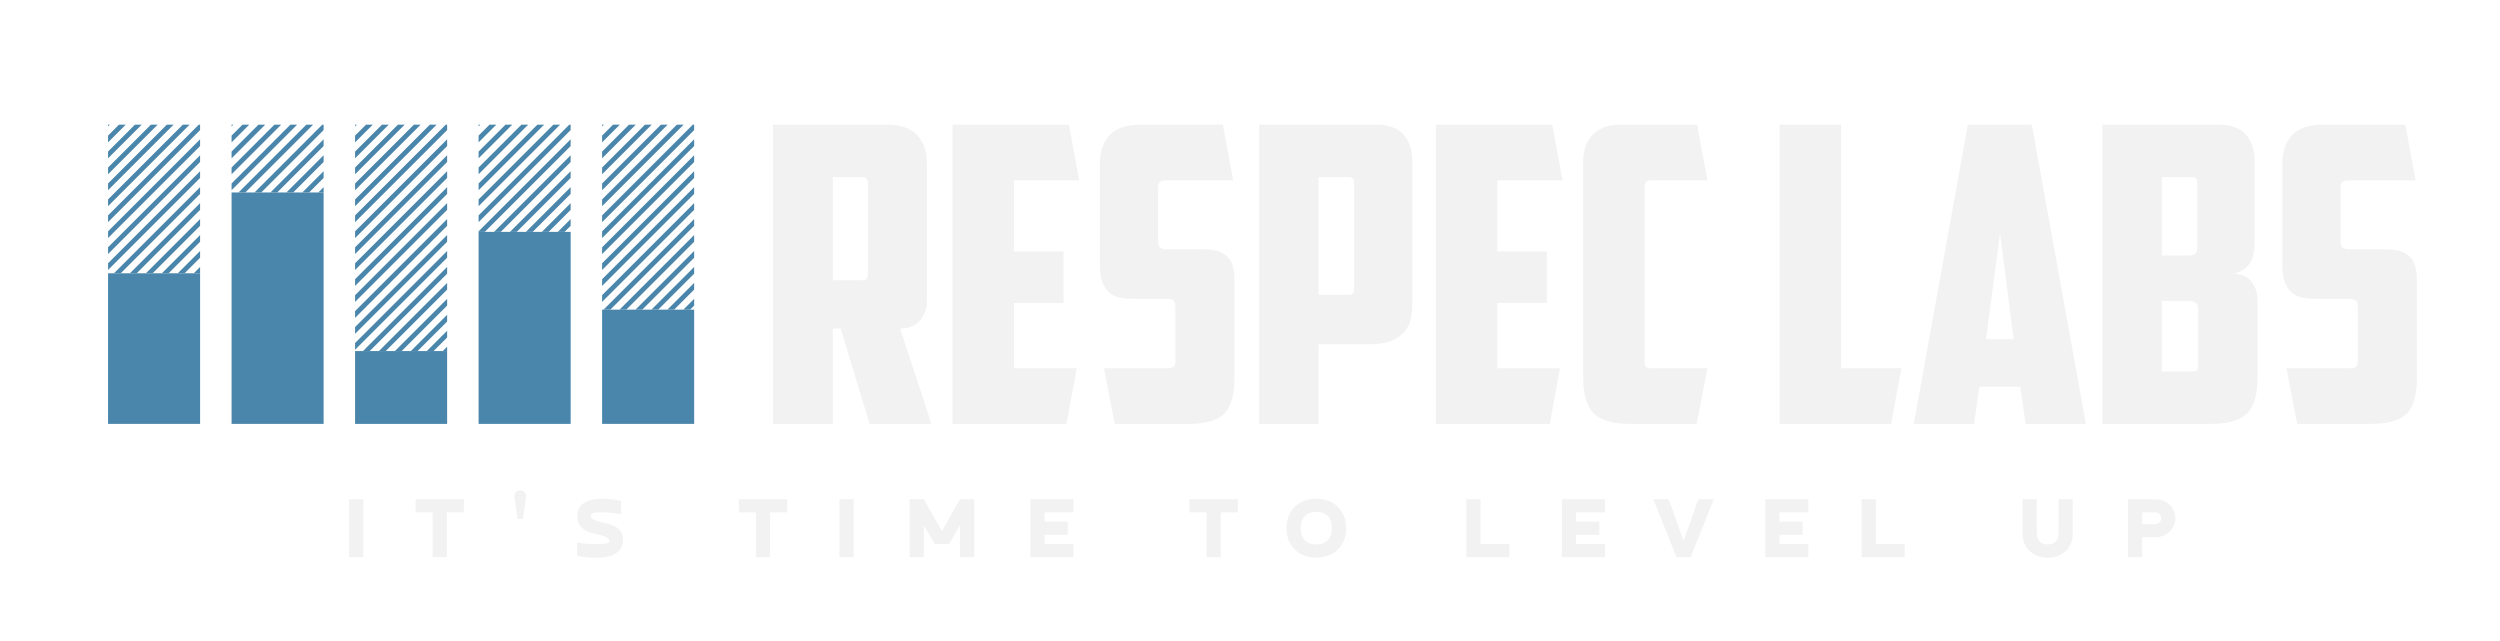
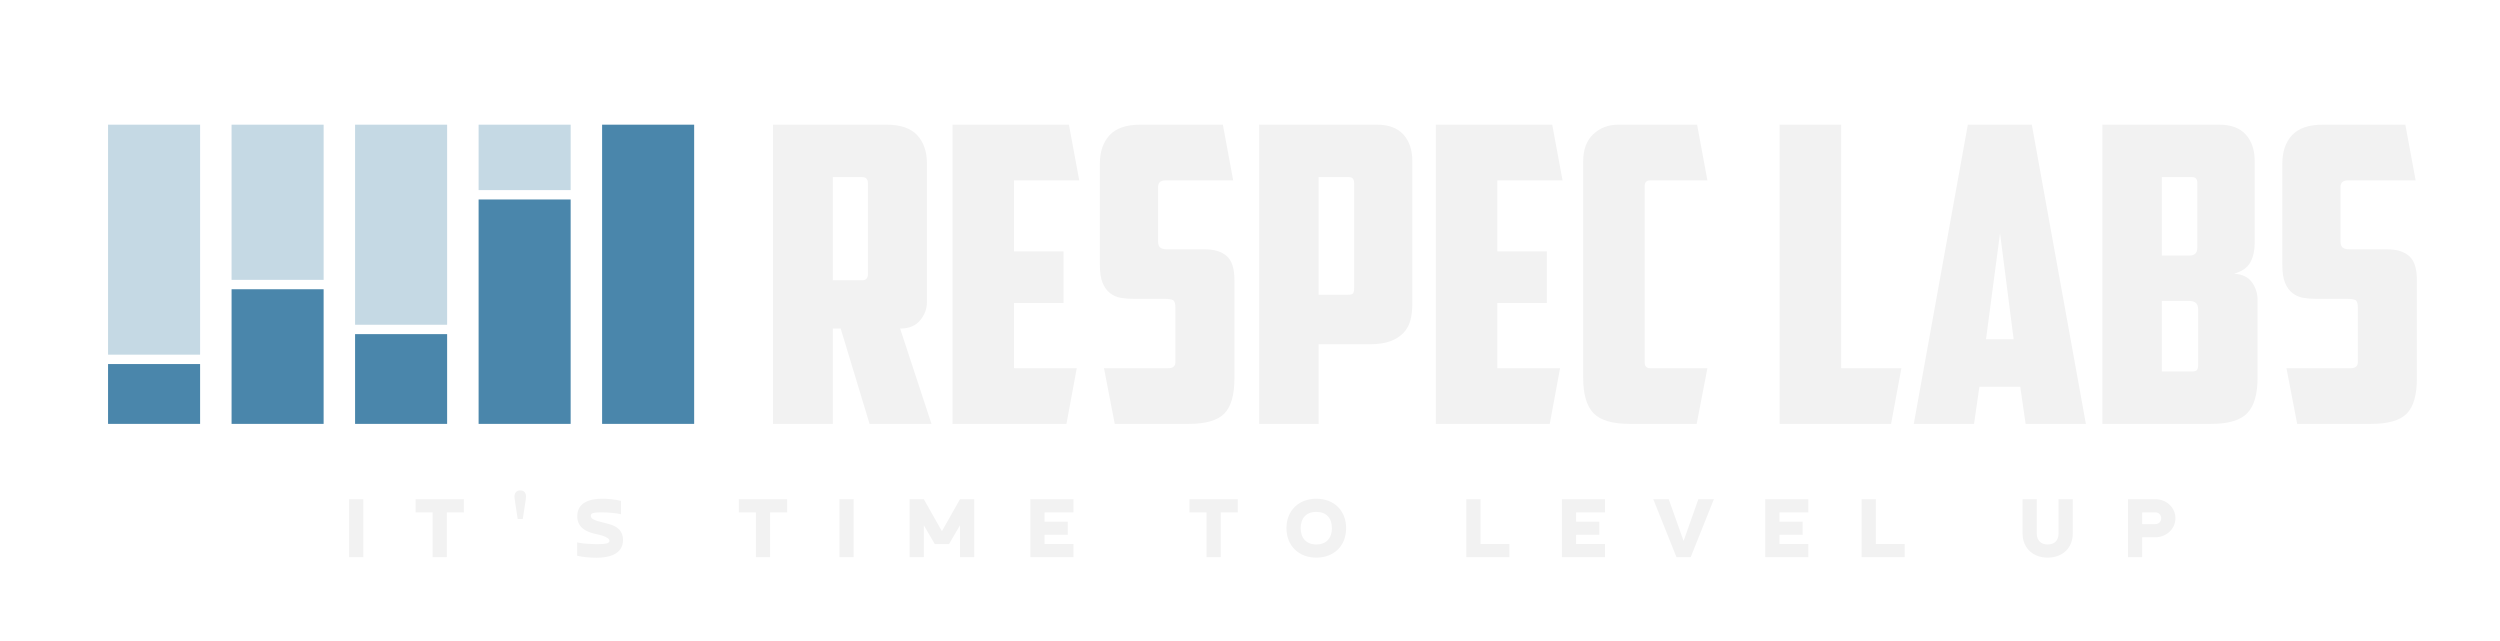
<svg xmlns="http://www.w3.org/2000/svg" version="1.1" width="3213.693" height="823.788" viewBox="0 0 3213.693 823.788">
  <g transform="scale(10.68467) translate(10, 10)">
    <defs id="SvgjsDefs1464" />
    <g id="SvgjsG1465" featureKey="mlRtrp-0" transform="matrix(0.5696202,0,0,0.5696202,31.36203,45.63924)" fill="#f2f2f2">
      <path d="M1.12 7.76 l3 0 l0 12.24 l-3 0 l0 -12.24 z M15.164 7.76 l10.2 0 l0 2.78 l-3.6 0 l0 9.46 l-3 0 l0 -9.46 l-3.6 0 l0 -2.78 z M38.388 8.12 l-0.58 3.82 l-1.08 0 l-0.58 -3.82 c-0.02 -0.18 -0.04 -0.32 -0.06 -0.46 s-0.04 -0.26 -0.04 -0.4 c0 -0.8 0.38 -1.36 1.22 -1.36 c0.82 0 1.22 0.52 1.22 1.32 c0 0.22 -0.04 0.52 -0.1 0.9 z M49.292 19.7 l0 -2.82 c0.24 0.06 0.54 0.12 0.88 0.16 c0.34 0.06 0.7 0.1 1.08 0.12 s0.76 0.04 1.16 0.06 s0.78 0.04 1.12 0.04 c0.94 0 1.6 -0.06 2 -0.16 c0.38 -0.1 0.58 -0.28 0.58 -0.56 c0 -0.24 -0.18 -0.42 -0.36 -0.56 c-0.66 -0.44 -1.44 -0.62 -2.22 -0.8 c-2.2 -0.44 -4.22 -1.32 -4.22 -3.84 c0 -2.98 2.82 -3.68 5.24 -3.68 c1.34 0 2.7 0.14 4 0.46 l0 2.82 c-0.2 -0.06 -0.46 -0.1 -0.78 -0.16 c-0.34 -0.04 -0.68 -0.08 -1.06 -0.12 c-0.78 -0.08 -1.52 -0.12 -2.3 -0.12 c-0.44 0 -1.36 0 -1.78 0.16 c-0.28 0.1 -0.46 0.22 -0.46 0.54 c0 0.16 0.04 0.3 0.12 0.42 c0.08 0.14 0.22 0.24 0.4 0.34 c0.54 0.3 1.24 0.48 1.84 0.62 c0.5 0.12 1 0.26 1.52 0.4 c1.76 0.48 2.92 1.46 2.92 3.34 c0 3.1 -3.08 3.76 -5.56 3.76 c-1.36 0 -2.78 -0.1 -4.12 -0.42 z M83.44 7.76 l10.2 0 l0 2.78 l-3.6 0 l0 9.46 l-3 0 l0 -9.46 l-3.6 0 l0 -2.78 z M104.684 7.76 l3 0 l0 12.24 l-3 0 l0 -12.24 z M122.508 13.26 l0 6.74 l-3 0 l0 -12.24 l3 0 l3.82 6.76 l3.82 -6.76 l3 0 l0 12.24 l-3 0 l0 -6.74 l-2.32 3.98 l-3 0 z M145.012 7.76 l9.1 0 l0 2.78 l-6.1 0 l0 1.96 l4.9 0 l0 2.78 l-4.9 0 l0 1.94 l6.1 0 l0 2.78 l-9.1 0 l0 -12.24 z M178.62 7.76 l10.2 0 l0 2.78 l-3.6 0 l0 9.46 l-3 0 l0 -9.46 l-3.6 0 l0 -2.78 z M205.404 17.32 c2.18 0 3.3 -1.4 3.3 -3.44 c0 -2.16 -1.2 -3.44 -3.3 -3.44 c-2.2 0 -3.3 1.4 -3.3 3.44 c0 2.12 1.22 3.44 3.3 3.44 z M205.404 20.1 c-3.76 0 -6.3 -2.56 -6.3 -6.22 c0 -3.78 2.66 -6.22 6.3 -6.22 c3.78 0 6.3 2.54 6.3 6.22 c0 3.8 -2.64 6.22 -6.3 6.22 z M246.192 17.22 l0 2.78 l-9.1 0 l0 -12.24 l3 0 l0 9.46 l6.1 0 z M257.276 7.76 l9.1 0 l0 2.78 l-6.1 0 l0 1.96 l4.9 0 l0 2.78 l-4.9 0 l0 1.94 l6.1 0 l0 2.78 l-9.1 0 l0 -12.24 z M286.1 7.76 l3.28 0 l-4.9 12.24 l-3 0 l-4.9 -12.24 l3.26 0 l3.14 8.82 z M300.224 7.76 l9.1 0 l0 2.78 l-6.1 0 l0 1.96 l4.9 0 l0 2.78 l-4.9 0 l0 1.94 l6.1 0 l0 2.78 l-9.1 0 l0 -12.24 z M329.688 17.22 l0 2.78 l-9.1 0 l0 -12.24 l3 0 l0 9.46 l6.1 0 z M362.176 7.76 l3 0 l0 7.24 c0 3.18 -2.28 5.1 -5.3 5.1 c-3.1 0 -5.3 -2.04 -5.3 -5.1 l0 -7.24 l3 0 l0 7.24 c0 1.44 0.86 2.32 2.3 2.32 c1.48 0 2.3 -0.86 2.3 -2.32 l0 -7.24 z M376.84 20 l0 -12.24 l5.8 0 c2.28 0 4.22 1.72 4.22 4.02 c0 2.32 -2 4.02 -4.22 4.02 l-2.8 0 l0 4.2 l-3 0 z M382.64 10.54 l-2.8 0 l0 2.48 l2.8 0 c0.7 0 1.22 -0.54 1.22 -1.24 s-0.52 -1.24 -1.22 -1.24 z" />
    </g>
    <g id="SvgjsG1466" featureKey="nameLeftFeature-0" transform="matrix(1,0,0,1,5,23)" fill="#f2f2f2">
      <path d="" />
    </g>
    <g id="SvgjsG1467" featureKey="inlineSymbolFeature-0" transform="matrix(0.7051357,0,0,0.7051357,3,-12.25749)" fill="#4a86ab">
-       <g>
-         <g>
-           <polygon points="0,30.211 5.738,24.474 4.585,24.474 0,29.058   " />
-           <polygon points="0,32.933 8.459,24.474 7.307,24.474 0,31.779   " />
-           <polygon points="0.294,24.474 0,24.474 0,24.767   " />
-           <polygon points="0,27.489 3.017,24.474 1.864,24.474 0,26.336   " />
-           <g>
-             <polygon points="0,35.655 11.182,24.474 10.029,24.474 0,34.503    " />
-             <polygon points="0,38.378 13.906,24.474 12.753,24.474 0,37.226    " />
-             <polygon points="0,41.1 15.705,25.396 15.705,24.474 15.474,24.474 0,39.947    " />
-             <g>
-               <polygon points="25.66,24.474 21.075,29.058 21.075,30.211 26.812,24.474     " />
-               <polygon points="28.38,24.474 21.075,31.779 21.075,32.931 29.533,24.474     " />
-               <polygon points="22.938,24.474 21.075,26.338 21.075,27.491 24.092,24.474     " />
-               <polygon points="28.855,36.041 36.778,28.118 36.778,26.963 27.702,36.041     " />
-               <polygon points="31.104,24.474 21.075,34.503 21.075,35.655 32.257,24.474     " />
-               <polygon points="35.87,36.041 36.778,36.041 36.778,35.132     " />
-               <polygon points="36.548,24.474 24.981,36.041 26.134,36.041 36.778,25.396 36.778,24.474     " />
-               <polygon points="22.26,36.041 23.413,36.041 34.98,24.474 33.828,24.474     " />
-               <polygon points="30.425,36.041 31.578,36.041 36.778,30.84 36.778,29.687     " />
-               <polygon points="21.075,24.767 21.368,24.474 21.075,24.474     " />
-               <polygon points="33.147,36.041 34.3,36.041 36.778,33.563 36.778,32.41     " />
-             </g>
-             <g>
-               <polygon points="46.217,63.1 47.371,63.1 57.854,52.618 57.854,51.465     " />
-               <polygon points="51.662,63.1 52.814,63.1 57.854,58.063 57.854,56.91     " />
-               <polygon points="57.105,63.1 57.854,63.1 57.854,62.354     " />
-               <polygon points="48.94,63.1 50.093,63.1 57.854,55.341 57.854,54.188     " />
-               <polygon points="54.384,63.1 55.538,63.1 57.854,60.784 57.854,59.632     " />
-               <polygon points="46.733,24.474 42.147,29.059 42.147,30.212 47.886,24.474     " />
-               <polygon points="44.012,24.474 42.147,26.338 42.147,27.491 45.165,24.474     " />
-               <polygon points="42.147,24.768 42.442,24.474 42.147,24.474     " />
-               <polygon points="52.178,24.474 42.147,34.503 42.147,35.657 53.33,24.474     " />
-               <polygon points="49.455,24.474 42.147,31.782 42.147,32.933 50.607,24.474     " />
-               <polygon points="42.147,61.727 42.147,62.879 57.854,47.174 57.854,46.021     " />
-               <polygon points="42.147,48.114 42.147,49.269 57.854,33.563 57.854,32.41     " />
-               <polygon points="42.147,42.67 42.147,43.824 57.854,28.118 57.854,26.964     " />
-               <polygon points="42.147,45.393 42.147,46.545 57.854,30.84 57.854,29.687     " />
-               <polygon points="42.147,37.227 42.147,38.38 56.057,24.474 54.902,24.474     " />
-               <polygon points="43.496,63.1 44.648,63.1 57.854,49.896 57.854,48.743     " />
-               <polygon points="57.622,24.474 42.147,39.948 42.147,41.101 57.854,25.396 57.854,24.474     " />
-               <polygon points="42.147,56.281 42.147,57.436 57.854,41.729 57.854,40.576     " />
-               <polygon points="42.147,50.837 42.147,51.99 57.854,36.285 57.854,35.132     " />
-               <polygon points="42.147,59.004 42.147,60.156 57.854,44.45 57.854,43.299     " />
-               <polygon points="42.147,53.561 42.147,54.713 57.854,39.006 57.854,37.854     " />
-             </g>
-             <g>
-               <polygon points="68.96,24.474 67.807,24.474 63.223,29.058 63.223,30.211     " />
-               <polygon points="71.682,24.474 70.527,24.474 63.223,31.779 63.223,32.933     " />
-               <polygon points="74.402,24.474 73.251,24.474 63.223,34.503 63.223,35.655     " />
-               <polygon points="66.238,24.474 65.086,24.474 63.223,26.336 63.223,27.489     " />
-               <polygon points="69.727,42.764 78.927,33.563 78.927,32.41 68.574,42.764     " />
-               <polygon points="63.516,24.474 63.223,24.474 63.223,24.767     " />
-               <polygon points="78.927,25.396 78.927,24.474 78.695,24.474 63.223,39.947 63.223,41.1     " />
-               <polygon points="78.927,39.006 78.927,37.854 74.018,42.764 75.171,42.764     " />
-               <polygon points="78.927,41.729 78.927,40.576 76.738,42.764 77.893,42.764     " />
-               <polygon points="78.927,36.285 78.927,35.132 71.295,42.764 72.448,42.764     " />
-               <polygon points="78.927,30.84 78.927,29.687 65.85,42.764 67.003,42.764     " />
-               <polygon points="64.279,42.764 78.927,28.118 78.927,26.964 63.223,42.669 63.223,42.764     " />
-               <polygon points="77.128,24.474 75.975,24.474 63.223,37.226 63.223,38.378     " />
-             </g>
-             <rect y="49.829" width="15.705" height="25.696" />
-             <rect x="21.075" y="36.042" width="15.704" height="39.483" />
-             <rect x="42.147" y="63.1" width="15.707" height="12.428" />
-             <rect x="63.223" y="42.764" width="15.704" height="32.763" />
-             <rect x="84.295" y="56.034" width="15.705" height="19.491" />
-             <g>
-               <polygon points="87.313,24.474 86.159,24.474 84.295,26.338 84.295,27.491     " />
-               <polygon points="84.59,24.474 84.295,24.474 84.295,24.768     " />
-               <polygon points="85.695,56.034 100,41.729 100,40.576 84.542,56.034     " />
-               <polygon points="90.033,24.474 88.882,24.474 84.295,29.059 84.295,30.212     " />
-               <polygon points="88.418,56.034 100,44.45 100,43.299 87.266,56.034     " />
-               <polygon points="93.861,56.034 100,49.896 100,48.743 92.709,56.034     " />
-               <polygon points="92.756,24.474 91.604,24.474 84.295,31.782 84.295,32.933     " />
-               <polygon points="96.584,56.034 100,52.618 100,51.465 95.432,56.034     " />
-               <polygon points="91.141,56.034 100,47.174 100,46.021 89.986,56.034     " />
-               <polygon points="100,39.006 100,37.854 84.295,53.559 84.295,54.711     " />
-               <polygon points="100,30.84 100,29.687 84.295,45.393 84.295,46.545     " />
-               <polygon points="100,33.563 100,32.41 84.295,48.114 84.295,49.269     " />
-               <polygon points="100,36.285 100,35.132 84.295,50.837 84.295,51.99     " />
-               <polygon points="100,55.341 100,54.188 98.154,56.034 99.307,56.034     " />
-               <polygon points="95.479,24.474 94.325,24.474 84.295,34.503 84.295,35.657     " />
-               <polygon points="100,28.116 100,26.963 84.295,42.669 84.295,43.824     " />
-               <polygon points="98.202,24.474 97.05,24.474 84.295,37.227 84.295,38.38     " />
-               <polygon points="100,25.396 100,24.474 99.77,24.474 84.295,39.948 84.295,41.101     " />
-             </g>
-             <g>
-               <polygon points="6.452,49.829 7.604,49.829 15.705,41.729 15.705,40.576     " />
-               <polygon points="9.174,49.829 10.327,49.829 15.705,44.45 15.705,43.299     " />
-               <polygon points="14.619,49.829 15.705,49.829 15.705,48.743     " />
-               <polygon points="11.897,49.829 13.05,49.829 15.705,47.174 15.705,46.021     " />
-               <polygon points="1.008,49.829 2.161,49.829 15.705,36.285 15.705,35.132     " />
-               <polygon points="0,42.669 0,43.822 15.705,28.118 15.705,26.964     " />
-               <polygon points="3.729,49.829 4.883,49.829 15.705,39.006 15.705,37.854     " />
-               <polygon points="0,45.391 0,46.545 15.705,30.84 15.705,29.687     " />
-               <polygon points="0,48.114 0,49.266 15.705,33.563 15.705,32.41     " />
-             </g>
-           </g>
-         </g>
-       </g>
+       <rect x="0" y="24.474" width="15.705" height="39.241" fill-opacity="0.32" />
+       <rect x="0" y="65.315" width="15.705" height="10.210" />
+       <rect x="21.075" y="24.474" width="15.705" height="26.478" fill-opacity="0.32" />
+       <rect x="21.075" y="52.552" width="15.705" height="22.973" />
+       <rect x="42.147" y="24.474" width="15.705" height="34.136" fill-opacity="0.32" />
+       <rect x="42.147" y="60.210" width="15.705" height="15.315" />
+       <rect x="63.223" y="24.474" width="15.705" height="11.163" fill-opacity="0.32" />
+       <rect x="63.223" y="37.237" width="15.705" height="38.288" />
+       <rect x="84.295" y="24.474" width="15.705" height="51.051" />
    </g>
    <g id="SvgjsG1468" featureKey="nameRightFeature-0" transform="matrix(2.482755,0,0,2.482755,81.51035,-8.655099)" fill="#f2f2f2">
      <path d="M3.5 8.04 l0 5 l1.42 0 c0.187 0 0.28 -0.1 0.28 -0.3 l0 -4.4 c0 -0.2 -0.093 -0.3 -0.28 -0.3 l-1.42 0 z M8.06 14.1 c0 0.32 -0.11 0.613 -0.33 0.88 s-0.543 0.4 -0.97 0.4 l1.52 4.62 l-3 0 l-1.4 -4.62 l-0.38 0 l0 4.62 l-2.9 0 l0 -14.5 l5.5 0 c0.68 0 1.177 0.17 1.49 0.51 s0.47 0.797 0.47 1.37 l0 6.72 z M9.3 5.5 l5.64 0 l0.5 2.7 l-3.16 0 l0 3.44 l2.4 0 l0 2.5 l-2.4 0 l0 3.16 l3.04 0 l-0.5 2.7 l-5.52 0 l0 -14.5 z M17.16 20 l-0.52 -2.7 l3.12 0 c0.227 0 0.34 -0.1 0.34 -0.3 l0 -2.64 c0 -0.2 -0.04 -0.32 -0.12 -0.36 s-0.22 -0.06 -0.42 -0.06 l-1.5 0 c-0.213 0 -0.417 -0.017 -0.61 -0.05 s-0.367 -0.11 -0.52 -0.23 s-0.273 -0.287 -0.36 -0.5 s-0.13 -0.5 -0.13 -0.86 l0 -4.92 c0 -0.573 0.157 -1.03 0.47 -1.37 s0.81 -0.51 1.49 -0.51 l4 0 l0.5 2.7 l-3.28 0 c-0.24 0 -0.36 0.107 -0.36 0.32 l0 2.64 c0 0.147 0.037 0.247 0.11 0.3 s0.183 0.08 0.33 0.08 l1.82 0 c0.467 0 0.823 0.11 1.07 0.33 s0.37 0.603 0.37 1.15 l0 4.78 c0 0.8 -0.163 1.367 -0.49 1.7 s-0.903 0.5 -1.73 0.5 l-3.58 0 z M27.04 8.04 l0 5.7 l1.44 0 c0.12 0 0.197 -0.023 0.23 -0.07 s0.05 -0.123 0.05 -0.23 l0 -5.12 c0 -0.187 -0.087 -0.28 -0.26 -0.28 l-1.46 0 z M29.86 5.5 c0.573 0 1.003 0.16 1.29 0.48 s0.43 0.747 0.43 1.28 l0 6.94 c0 0.28 -0.03 0.537 -0.09 0.77 s-0.17 0.437 -0.33 0.61 s-0.373 0.31 -0.64 0.41 s-0.6 0.15 -1 0.15 l-2.48 0 l0 3.86 l-2.88 0 l0 -14.5 l5.7 0 z M32.72 5.5 l5.64 0 l0.5 2.7 l-3.16 0 l0 3.44 l2.4 0 l0 2.5 l-2.4 0 l0 3.16 l3.04 0 l-0.5 2.7 l-5.52 0 l0 -14.5 z M42.12 20 c-0.84 0 -1.427 -0.173 -1.76 -0.52 s-0.5 -0.92 -0.5 -1.72 l0 -10.48 c0 -0.573 0.163 -1.013 0.49 -1.32 s0.73 -0.46 1.21 -0.46 l3.82 0 l0.5 2.7 l-2.78 0 c-0.173 0 -0.26 0.093 -0.26 0.28 l0 8.54 c0 0.187 0.087 0.28 0.26 0.28 l2.78 0 l-0.52 2.7 l-3.24 0 z M49.38 5.5 l2.98 0 l0 11.8 l2.92 0 l-0.5 2.7 l-5.4 0 l0 -14.5 z M59.06 18.2 l-0.26 1.8 l-2.92 0 l2.62 -14.5 l3.1 0 l2.62 14.5 l-2.92 0 l-0.26 -1.8 l-1.98 0 z M59.38 15.9 l1.34 0 l-0.66 -5.14 z M67.9 8.04 l0 3.8 l1.36 0 c0.107 0 0.193 -0.03 0.26 -0.09 s0.1 -0.157 0.1 -0.29 l0 -3.14 c0 -0.187 -0.087 -0.28 -0.26 -0.28 l-1.46 0 z M69.66 14.46 c0 -0.16 -0.04 -0.27 -0.12 -0.33 s-0.187 -0.09 -0.32 -0.09 l-1.32 0 l0 3.42 l1.46 0 c0.12 0 0.2 -0.023 0.24 -0.07 s0.06 -0.123 0.06 -0.23 l0 -2.7 z M72.4 11.24 c0 0.36 -0.07 0.67 -0.21 0.93 s-0.403 0.443 -0.79 0.55 c0.4 0.027 0.69 0.167 0.87 0.42 s0.27 0.54 0.27 0.86 l0 3.76 c0 0.8 -0.167 1.373 -0.5 1.72 s-0.92 0.52 -1.76 0.52 l-5.26 0 l0 -14.5 l5.66 0 c0.573 0 1.003 0.16 1.29 0.48 s0.43 0.747 0.43 1.28 l0 3.98 z M74.46 20 l-0.52 -2.7 l3.12 0 c0.227 0 0.34 -0.1 0.34 -0.3 l0 -2.64 c0 -0.2 -0.04 -0.32 -0.12 -0.36 s-0.22 -0.06 -0.42 -0.06 l-1.5 0 c-0.213 0 -0.417 -0.017 -0.61 -0.05 s-0.367 -0.11 -0.52 -0.23 s-0.273 -0.287 -0.36 -0.5 s-0.13 -0.5 -0.13 -0.86 l0 -4.92 c0 -0.573 0.157 -1.03 0.47 -1.37 s0.81 -0.51 1.49 -0.51 l4 0 l0.5 2.7 l-3.28 0 c-0.24 0 -0.36 0.107 -0.36 0.32 l0 2.64 c0 0.147 0.037 0.247 0.11 0.3 s0.183 0.08 0.33 0.08 l1.82 0 c0.467 0 0.823 0.11 1.07 0.33 s0.37 0.603 0.37 1.15 l0 4.78 c0 0.8 -0.163 1.367 -0.49 1.7 s-0.903 0.5 -1.73 0.5 l-3.58 0 z" />
    </g>
  </g>
</svg>
